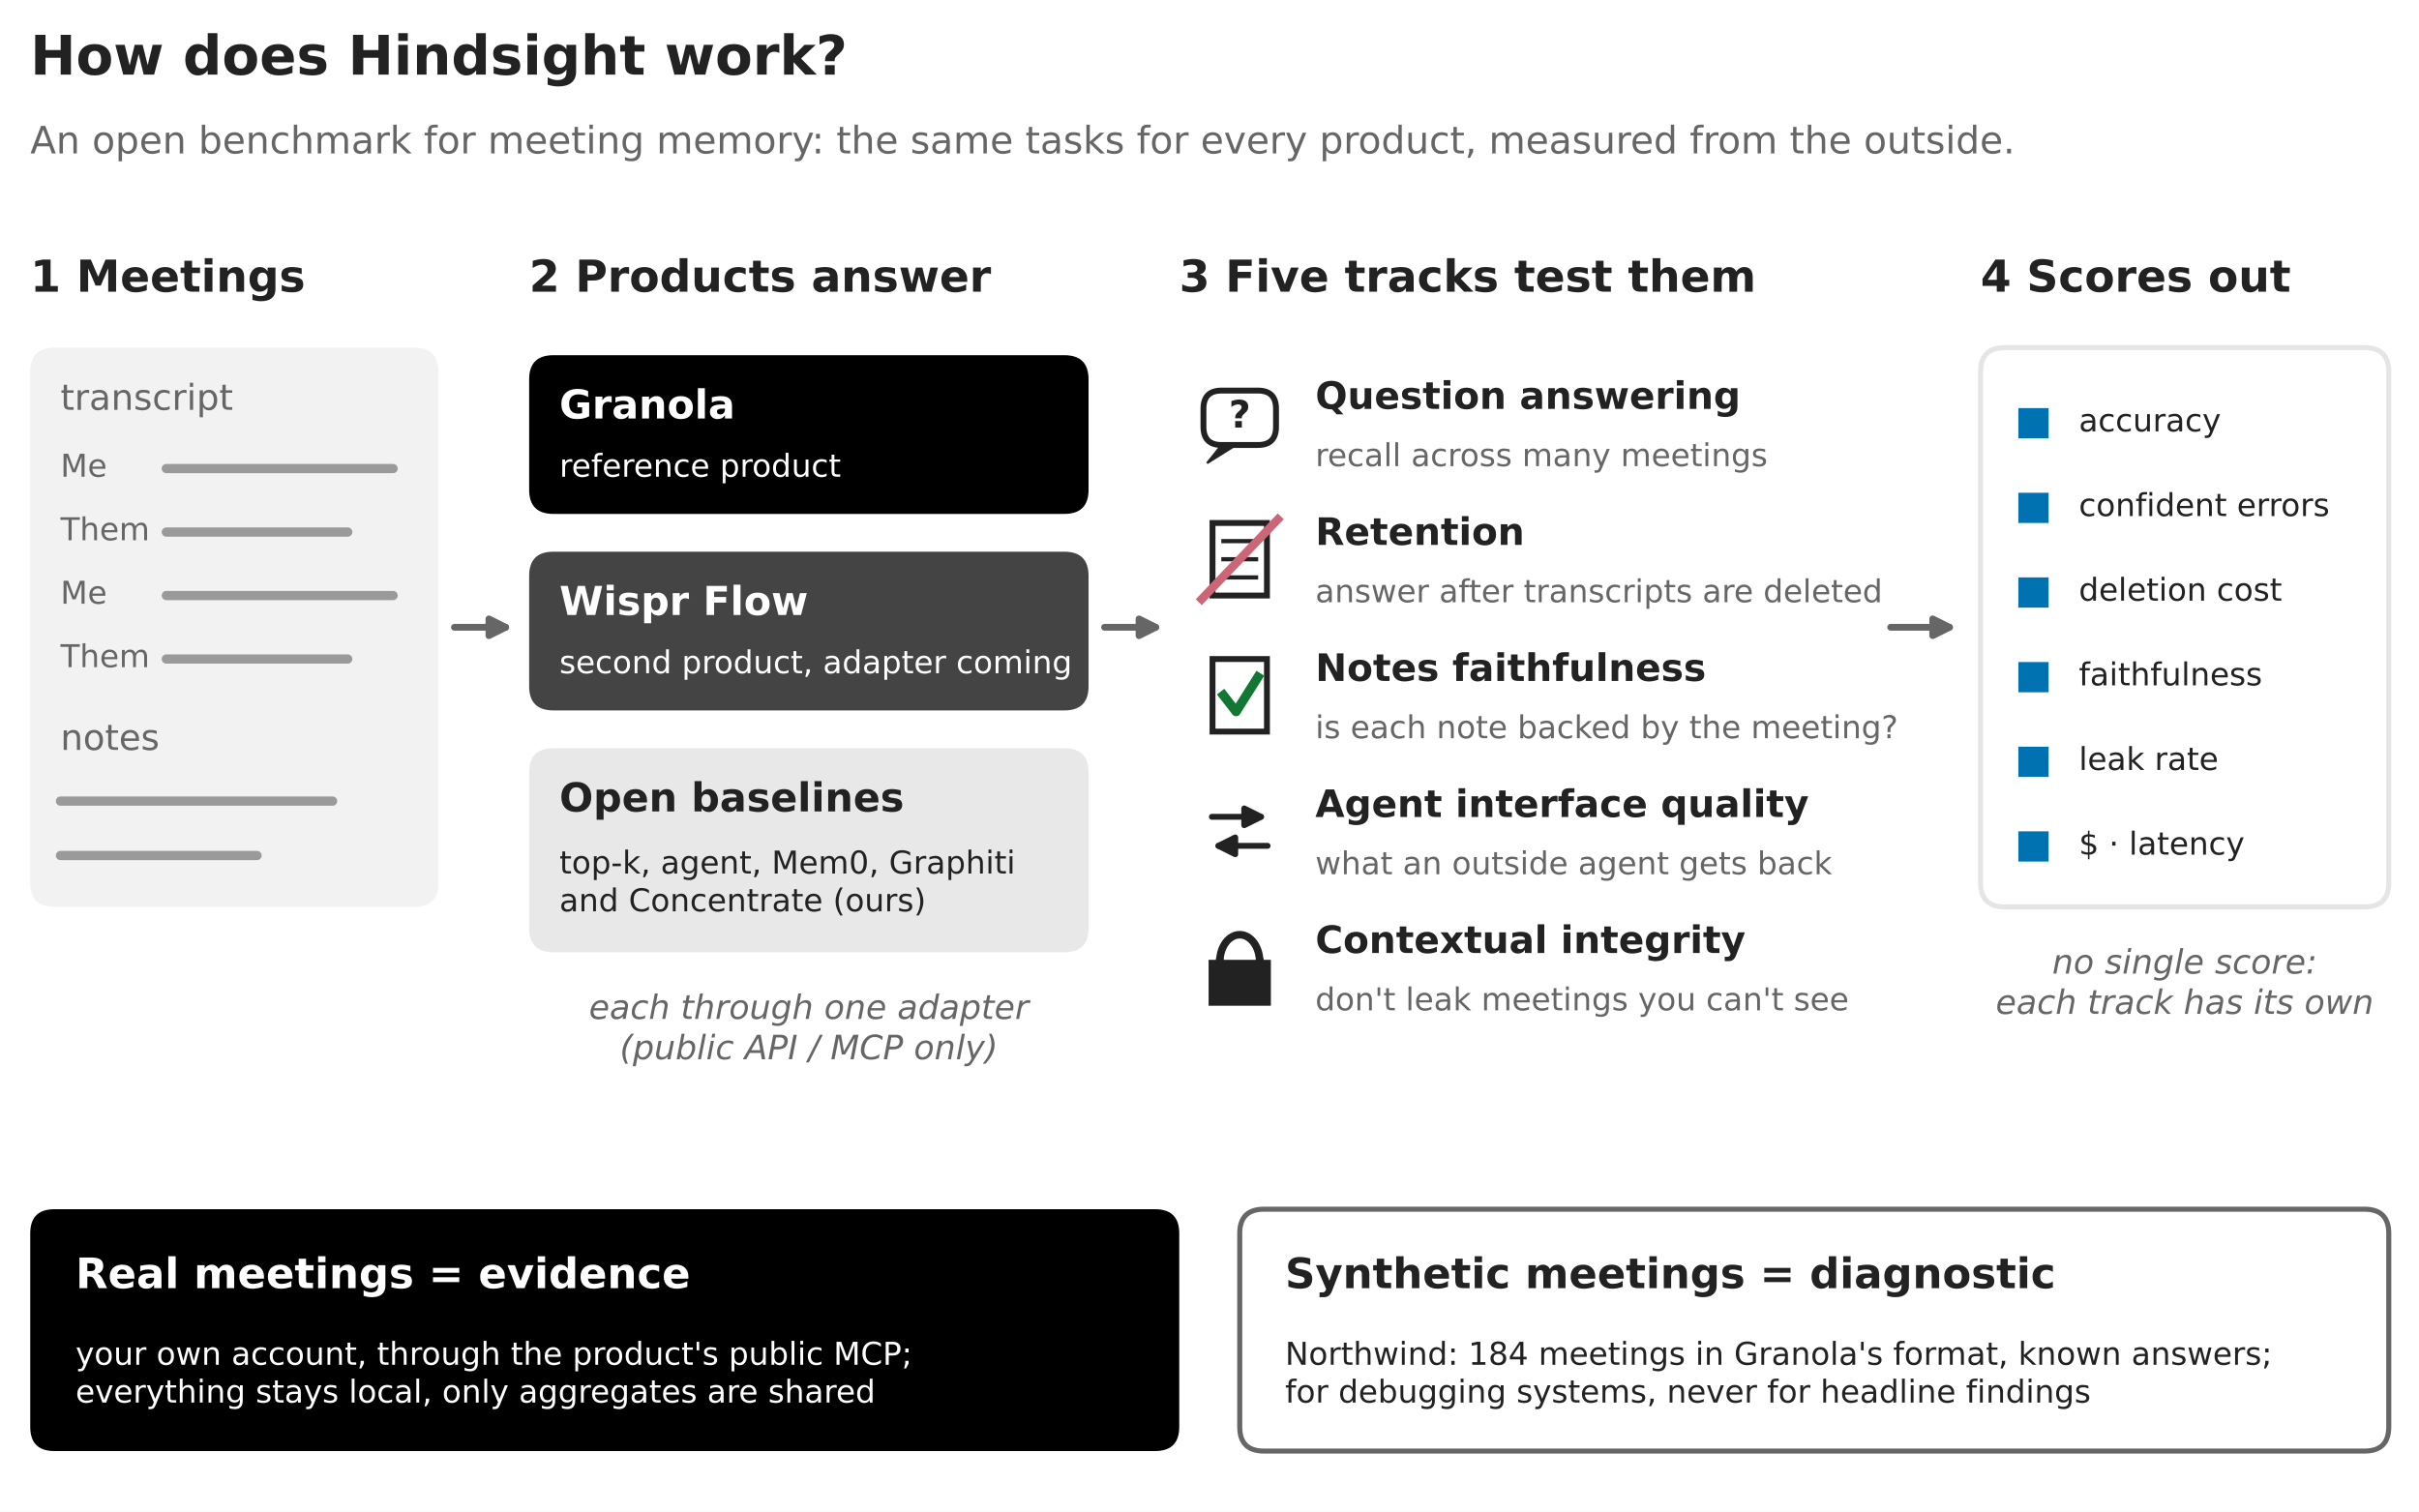
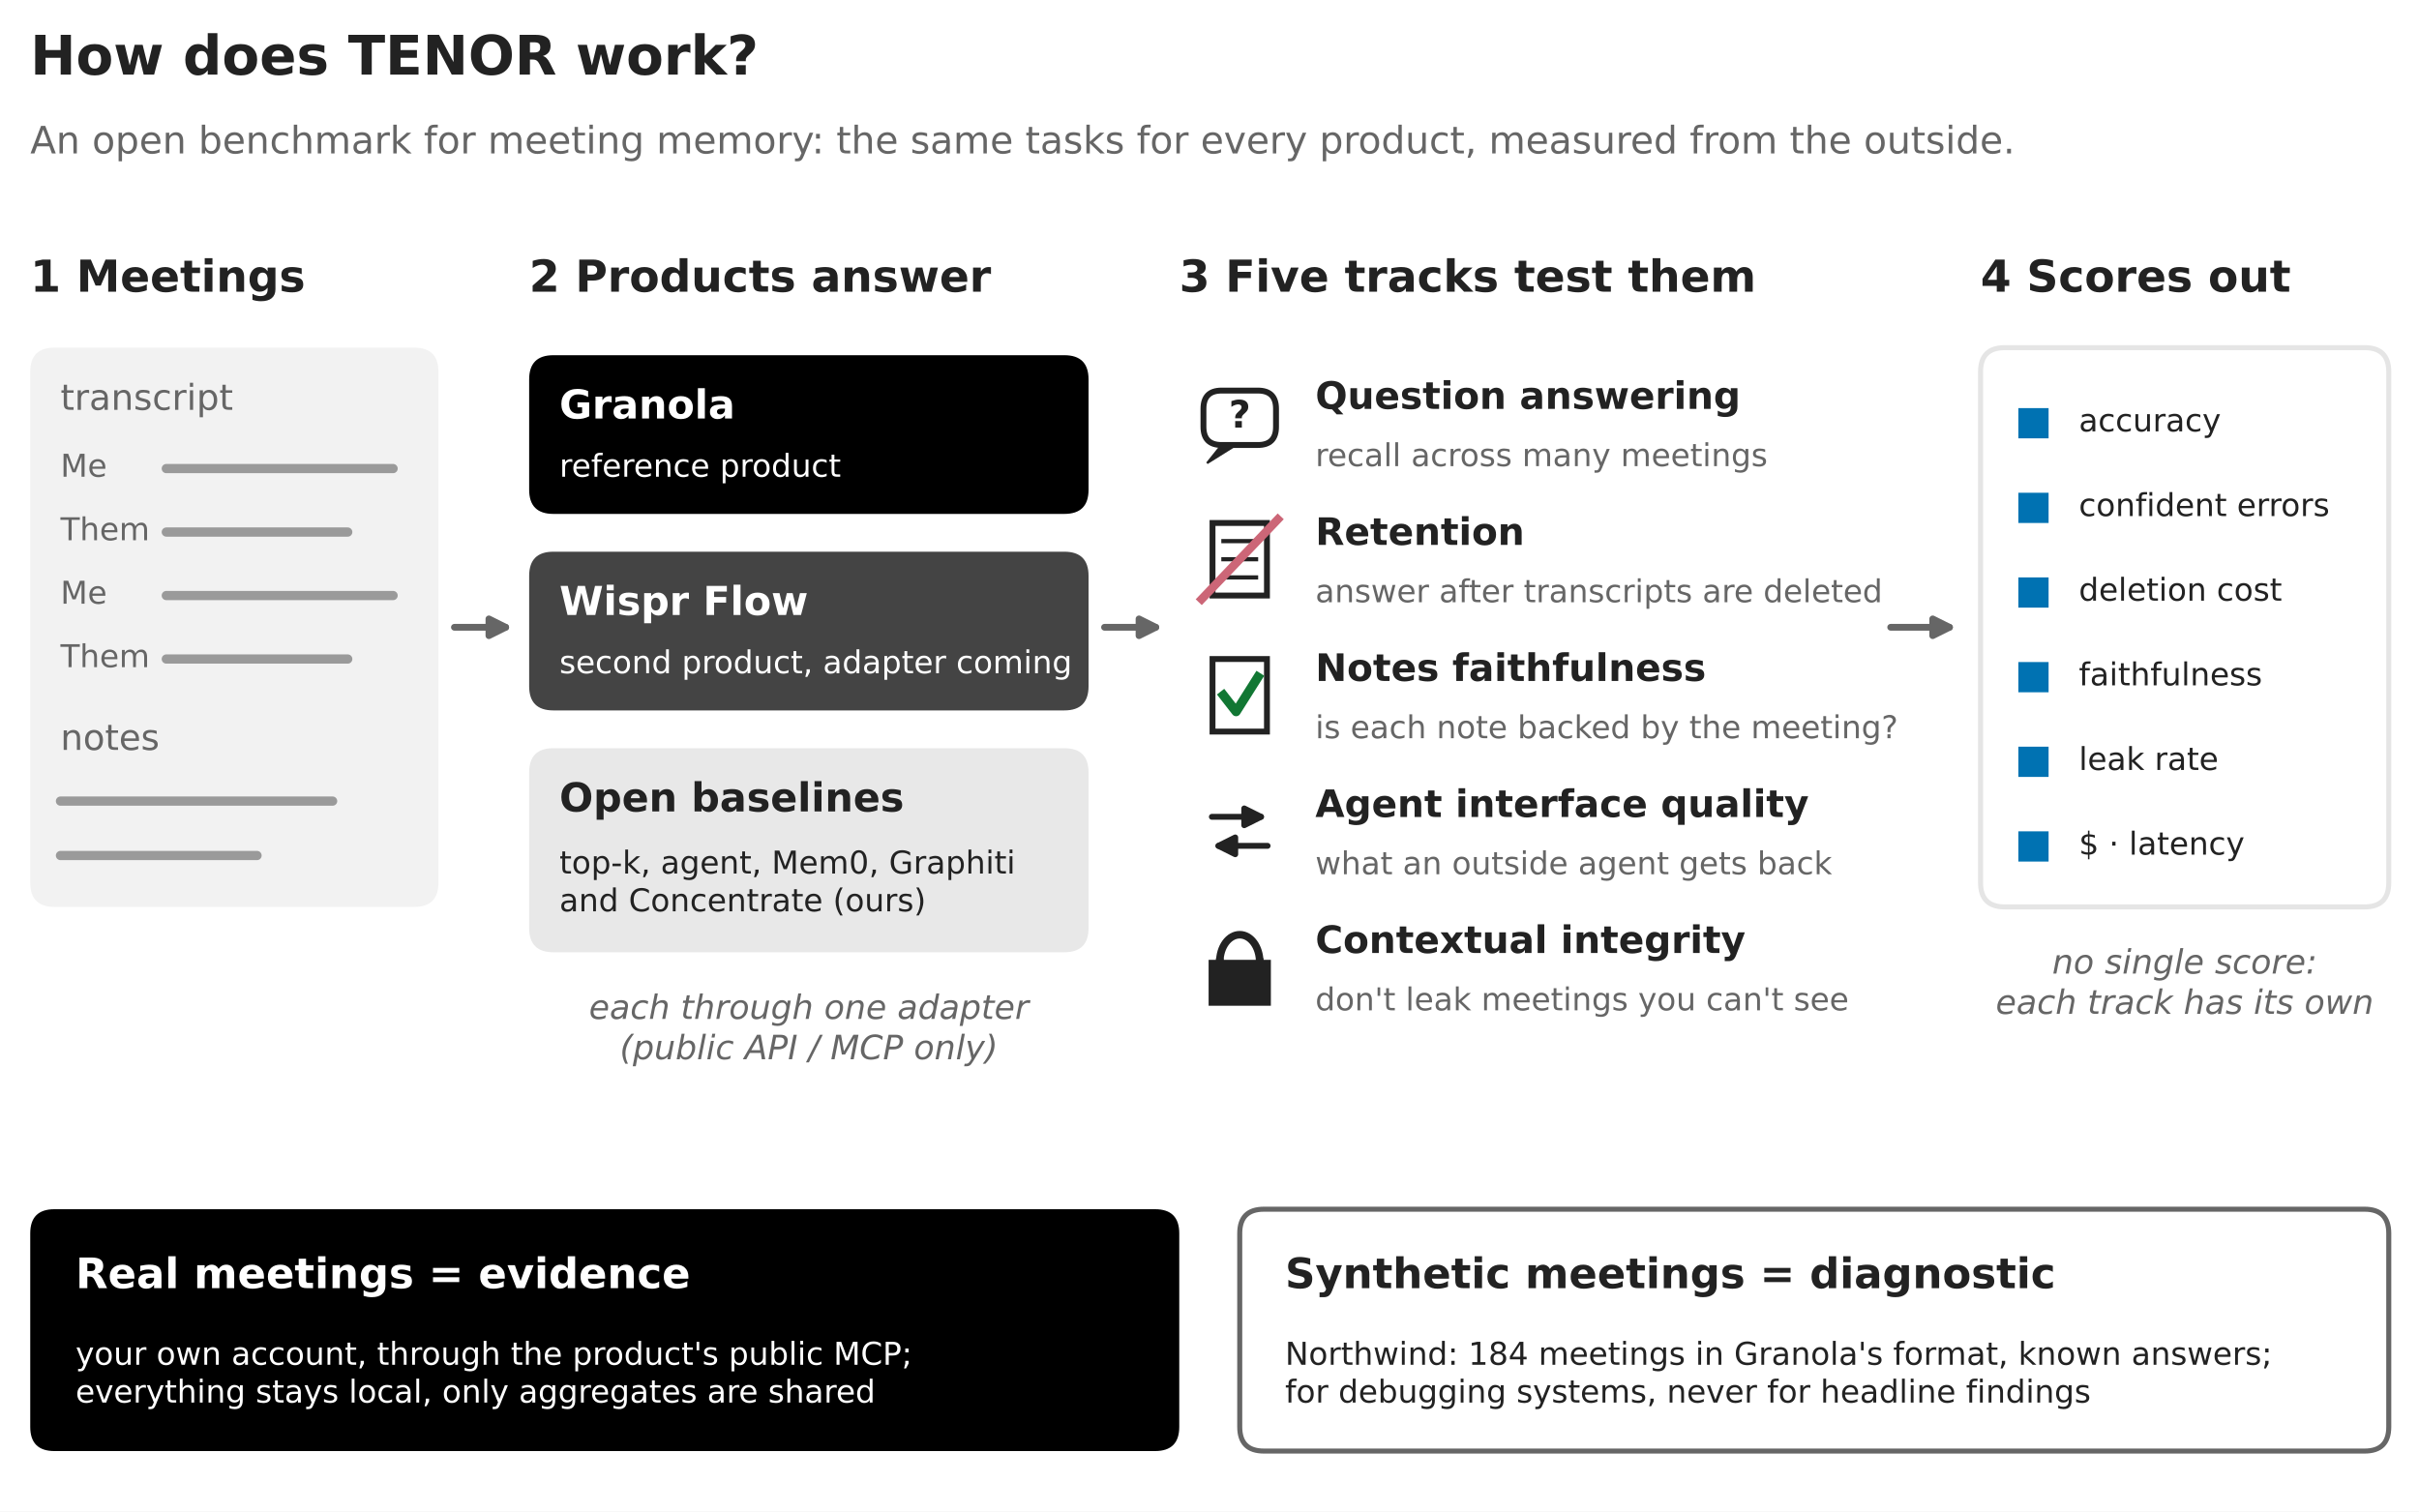
<svg xmlns="http://www.w3.org/2000/svg" width="576pt" height="360pt" viewBox="0 0 576 360" version="1.1">
  <defs>
    <style type="text/css">*{stroke-linejoin: round; stroke-linecap: butt}</style>
  </defs>
  <g id="figure_1">
    <g id="patch_1">
      <path d="M 0 360  L 576 360  L 576 0  L 0 0  z " style="fill: #ffffff" />
    </g>
    <g id="axes_1">
      <g id="patch_2">
        <path d="M 12.96 216  L 98.64 216  Q 104.4 216 104.4 210.24  L 104.4 88.56  Q 104.4 82.8 98.64 82.8  L 12.96 82.8  Q 7.2 82.8 7.2 88.56  L 7.2 210.24  Q 7.2 216 12.96 216  z " clip-path="url(#p699081e820)" style="fill: #f2f2f2" />
      </g>
      <g id="patch_3">
        <path d="M 131.76 122.4  L 253.44 122.4  Q 259.2 122.4 259.2 116.64  L 259.2 90.36  Q 259.2 84.6 253.44 84.6  L 131.76 84.6  Q 126 84.6 126 90.36  L 126 116.64  Q 126 122.4 131.76 122.4  z " clip-path="url(#p699081e820)" />
      </g>
      <g id="patch_4">
        <path d="M 131.76 169.2  L 253.44 169.2  Q 259.2 169.2 259.2 163.44  L 259.2 137.16  Q 259.2 131.4 253.44 131.4  L 131.76 131.4  Q 126 131.4 126 137.16  L 126 163.44  Q 126 169.2 131.76 169.2  z " clip-path="url(#p699081e820)" style="fill: #444444" />
      </g>
      <g id="patch_5">
        <path d="M 131.76 226.8  L 253.44 226.8  Q 259.2 226.8 259.2 221.04  L 259.2 183.96  Q 259.2 178.2 253.44 178.2  L 131.76 178.2  Q 126 178.2 126 183.96  L 126 221.04  Q 126 226.8 131.76 226.8  z " clip-path="url(#p699081e820)" style="fill: #e8e8e8" />
      </g>
      <g id="patch_6">
        <path d="M 290.88 105.984  L 299.52 105.984  Q 303.84 105.984 303.84 101.664  L 303.84 97.344  Q 303.84 93.024 299.52 93.024  L 290.88 93.024  Q 286.56 93.024 286.56 97.344  L 286.56 101.664  Q 286.56 105.984 290.88 105.984  L 290.88 105.984  z " clip-path="url(#p699081e820)" style="fill: none; stroke: #222222; stroke-width: 1.4; stroke-linejoin: miter" />
      </g>
      <g id="patch_7">
        <path d="M 290.88 105.984  L 287.424 110.304  L 294.336 105.984  z " clip-path="url(#p699081e820)" style="fill: #222222; stroke: #222222; stroke-width: 0.5; stroke-linejoin: miter" />
      </g>
      <g id="patch_8">
        <path d="M 288.72 141.84  L 301.68 141.84  L 301.68 124.56  L 288.72 124.56  L 288.72 141.84  z " clip-path="url(#p699081e820)" style="fill: none; stroke: #222222; stroke-width: 1.4; stroke-linejoin: miter" />
      </g>
      <g id="patch_9">
        <path d="M 288.72 174.24  L 301.68 174.24  L 301.68 156.96  L 288.72 156.96  L 288.72 174.24  z " clip-path="url(#p699081e820)" style="fill: none; stroke: #222222; stroke-width: 1.4; stroke-linejoin: miter" />
      </g>
      <g id="patch_10">
        <path d="M 288.288 239.04  L 302.112 239.04  L 302.112 229.104  L 288.288 229.104  z " clip-path="url(#p699081e820)" style="fill: #222222; stroke: #222222; stroke-linejoin: miter" />
      </g>
      <g id="patch_11">
        <path d="M 299.952 229.104  C 299.952 227.386 299.451 225.737 298.56 224.522  C 297.669 223.307 296.46 222.624 295.2 222.624  C 293.94 222.624 292.731 223.307 291.84 224.522  C 290.949 225.737 290.448 227.386 290.448 229.104  " clip-path="url(#p699081e820)" style="fill: none; stroke: #222222; stroke-width: 1.8; stroke-linejoin: miter" />
      </g>
      <g id="patch_12">
        <path d="M 477.36 216  L 563.04 216  Q 568.8 216 568.8 210.24  L 568.8 88.56  Q 568.8 82.8 563.04 82.8  L 477.36 82.8  Q 471.6 82.8 471.6 88.56  L 471.6 210.24  Q 471.6 216 477.36 216  z " clip-path="url(#p699081e820)" style="fill: #ffffff; stroke: #e5e5e5; stroke-width: 1.2; stroke-linejoin: miter" />
      </g>
      <g id="patch_13">
        <path d="M 480.6 104.4  L 487.8 104.4  L 487.8 97.2  L 480.6 97.2  z " clip-path="url(#p699081e820)" style="fill: #0072b2" />
      </g>
      <g id="patch_14">
        <path d="M 480.6 124.56  L 487.8 124.56  L 487.8 117.36  L 480.6 117.36  z " clip-path="url(#p699081e820)" style="fill: #0072b2" />
      </g>
      <g id="patch_15">
        <path d="M 480.6 144.72  L 487.8 144.72  L 487.8 137.52  L 480.6 137.52  z " clip-path="url(#p699081e820)" style="fill: #0072b2" />
      </g>
      <g id="patch_16">
        <path d="M 480.6 164.88  L 487.8 164.88  L 487.8 157.68  L 480.6 157.68  z " clip-path="url(#p699081e820)" style="fill: #0072b2" />
      </g>
      <g id="patch_17">
        <path d="M 480.6 185.04  L 487.8 185.04  L 487.8 177.84  L 480.6 177.84  z " clip-path="url(#p699081e820)" style="fill: #0072b2" />
      </g>
      <g id="patch_18">
        <path d="M 480.6 205.2  L 487.8 205.2  L 487.8 198  L 480.6 198  z " clip-path="url(#p699081e820)" style="fill: #0072b2" />
      </g>
      <g id="patch_19">
        <path d="M 12.96 345.6  L 275.04 345.6  Q 280.8 345.6 280.8 339.84  L 280.8 293.76  Q 280.8 288 275.04 288  L 12.96 288  Q 7.2 288 7.2 293.76  L 7.2 339.84  Q 7.2 345.6 12.96 345.6  z " clip-path="url(#p699081e820)" />
      </g>
      <g id="patch_20">
        <path d="M 300.96 345.6  L 563.04 345.6  Q 568.8 345.6 568.8 339.84  L 568.8 293.76  Q 568.8 288 563.04 288  L 300.96 288  Q 295.2 288 295.2 293.76  L 295.2 339.84  Q 295.2 345.6 300.96 345.6  z " clip-path="url(#p699081e820)" style="fill: #ffffff; stroke: #666666; stroke-width: 1.2; stroke-linejoin: miter" />
      </g>
      <g id="line2d_1">
        <path d="M 39.6 111.6  L 93.6 111.6  " clip-path="url(#p699081e820)" style="fill: none; stroke: #9a9a9a; stroke-width: 2.2; stroke-linecap: round" />
      </g>
      <g id="line2d_2">
        <path d="M 39.6 126.72  L 82.8 126.72  " clip-path="url(#p699081e820)" style="fill: none; stroke: #9a9a9a; stroke-width: 2.2; stroke-linecap: round" />
      </g>
      <g id="line2d_3">
        <path d="M 39.6 141.84  L 93.6 141.84  " clip-path="url(#p699081e820)" style="fill: none; stroke: #9a9a9a; stroke-width: 2.2; stroke-linecap: round" />
      </g>
      <g id="line2d_4">
        <path d="M 39.6 156.96  L 82.8 156.96  " clip-path="url(#p699081e820)" style="fill: none; stroke: #9a9a9a; stroke-width: 2.2; stroke-linecap: round" />
      </g>
      <g id="line2d_5">
        <path d="M 14.4 190.8  L 79.2 190.8  " clip-path="url(#p699081e820)" style="fill: none; stroke: #9a9a9a; stroke-width: 2.2; stroke-linecap: round" />
      </g>
      <g id="line2d_6">
        <path d="M 14.4 203.76  L 61.2 203.76  " clip-path="url(#p699081e820)" style="fill: none; stroke: #9a9a9a; stroke-width: 2.2; stroke-linecap: round" />
      </g>
      <g id="line2d_7">
        <path d="M 291.312 128.88  L 299.088 128.88  " clip-path="url(#p699081e820)" style="fill: none; stroke: #222222; stroke-linecap: square" />
      </g>
      <g id="line2d_8">
        <path d="M 291.312 133.2  L 299.088 133.2  " clip-path="url(#p699081e820)" style="fill: none; stroke: #222222; stroke-linecap: square" />
      </g>
      <g id="line2d_9">
        <path d="M 291.312 137.52  L 299.088 137.52  " clip-path="url(#p699081e820)" style="fill: none; stroke: #222222; stroke-linecap: square" />
      </g>
      <g id="line2d_10">
        <path d="M 286.128 142.704  L 304.272 123.696  " clip-path="url(#p699081e820)" style="fill: none; stroke: #cc6677; stroke-width: 2; stroke-linecap: square" />
      </g>
      <g id="line2d_11">
        <path d="M 291.312 165.6  L 294.336 169.488  L 299.52 161.28  " clip-path="url(#p699081e820)" style="fill: none; stroke: #117733; stroke-width: 2.2; stroke-linecap: square" />
      </g>
      <g id="line2d_12">
        <path d="M 290.448 229.104  L 290.448 230.4  " clip-path="url(#p699081e820)" style="fill: none; stroke: #222222; stroke-width: 1.8; stroke-linecap: square" />
      </g>
      <g id="line2d_13">
        <path d="M 299.952 229.104  L 299.952 230.4  " clip-path="url(#p699081e820)" style="fill: none; stroke: #222222; stroke-width: 1.8; stroke-linecap: square" />
      </g>
      <g id="text_1">
        <text style="font-weight: 700; font-size: 10.5px; font-family: 'DejaVu Sans', 'Helvetica', 'Arial', sans-serif; text-anchor: start; fill: #222222" x="7.2" y="69.478" transform="rotate(-0 7.2 69.47754)">1  Meetings</text>
      </g>
      <g id="text_2">
        <text style="font-weight: 700; font-size: 10.5px; font-family: 'DejaVu Sans', 'Helvetica', 'Arial', sans-serif; text-anchor: start; fill: #222222" x="126" y="69.478" transform="rotate(-0 126 69.47754)">2  Products answer</text>
      </g>
      <g id="text_3">
        <text style="font-weight: 700; font-size: 10.5px; font-family: 'DejaVu Sans', 'Helvetica', 'Arial', sans-serif; text-anchor: start; fill: #222222" x="280.8" y="69.478" transform="rotate(-0 280.8 69.47754)">3  Five tracks test them</text>
      </g>
      <g id="text_4">
        <text style="font-weight: 700; font-size: 10.5px; font-family: 'DejaVu Sans', 'Helvetica', 'Arial', sans-serif; text-anchor: start; fill: #222222" x="471.6" y="69.478" transform="rotate(-0 471.6 69.47754)">4  Scores out</text>
      </g>
      <g id="text_5">
        <text style="font-size: 8.5px; font-family: 'DejaVu Sans', 'Helvetica', 'Arial', sans-serif; text-anchor: start; fill: #666666" x="14.4" y="97.608" transform="rotate(-0 14.4 97.60834)">transcript</text>
      </g>
      <g id="text_6">
        <text style="font-size: 7.5px; font-family: 'DejaVu Sans', 'Helvetica', 'Arial', sans-serif; text-anchor: start; fill: #666666" x="14.4" y="113.548" transform="rotate(-0 14.4 113.5482)">Me</text>
      </g>
      <g id="text_7">
        <text style="font-size: 7.5px; font-family: 'DejaVu Sans', 'Helvetica', 'Arial', sans-serif; text-anchor: start; fill: #666666" x="14.4" y="128.669" transform="rotate(-0 14.4 128.6685)">Them</text>
      </g>
      <g id="text_8">
        <text style="font-size: 7.5px; font-family: 'DejaVu Sans', 'Helvetica', 'Arial', sans-serif; text-anchor: start; fill: #666666" x="14.4" y="143.788" transform="rotate(-0 14.4 143.7882)">Me</text>
      </g>
      <g id="text_9">
        <text style="font-size: 7.5px; font-family: 'DejaVu Sans', 'Helvetica', 'Arial', sans-serif; text-anchor: start; fill: #666666" x="14.4" y="158.909" transform="rotate(-0 14.4 158.9085)">Them</text>
      </g>
      <g id="text_10">
        <text style="font-size: 8.5px; font-family: 'DejaVu Sans', 'Helvetica', 'Arial', sans-serif; text-anchor: start; fill: #666666" x="14.4" y="178.608" transform="rotate(-0 14.4 178.608)">notes</text>
      </g>
      <g id="text_11">
        <text style="font-weight: 700; font-size: 9.5px; font-family: 'DejaVu Sans', 'Helvetica', 'Arial', sans-serif; text-anchor: start; fill: #ffffff" x="133.2" y="99.668" transform="rotate(-0 133.2 99.66814)">Granola</text>
      </g>
      <g id="text_12">
        <text style="font-size: 7.5px; font-family: 'DejaVu Sans', 'Helvetica', 'Arial', sans-serif; text-anchor: start; fill: #ffffff" x="133.2" y="113.549" transform="rotate(-0 133.2 113.5485)">reference product</text>
      </g>
      <g id="text_13">
        <text style="font-weight: 700; font-size: 9.5px; font-family: 'DejaVu Sans', 'Helvetica', 'Arial', sans-serif; text-anchor: start; fill: #ffffff" x="133.2" y="146.468" transform="rotate(-0 133.2 146.4681)">Wispr Flow</text>
      </g>
      <g id="text_14">
        <text style="font-size: 7.5px; font-family: 'DejaVu Sans', 'Helvetica', 'Arial', sans-serif; text-anchor: start; fill: #ffffff" x="133.2" y="160.349" transform="rotate(-0 133.2 160.3485)">second product, adapter coming</text>
      </g>
      <g id="text_15">
        <text style="font-weight: 700; font-size: 9.5px; font-family: 'DejaVu Sans', 'Helvetica', 'Arial', sans-serif; text-anchor: start; fill: #222222" x="133.2" y="193.268" transform="rotate(-0 133.2 193.2681)">Open baselines</text>
      </g>
      <g id="text_16">
        <text style="font-size: 7.5px; font-family: 'DejaVu Sans', 'Helvetica', 'Arial', sans-serif; fill: #222222" transform="translate(133.2 208.0475)">top-k, agent, Mem0, Graphiti</text>
        <text style="font-size: 7.5px; font-family: 'DejaVu Sans', 'Helvetica', 'Arial', sans-serif; fill: #222222" transform="translate(133.2 217.0496)">and Concentrate (ours)</text>
      </g>
      <g id="text_17">
        <text style="font-style: italic; font-size: 8px; font-family: 'DejaVu Sans', 'Helvetica', 'Arial', sans-serif; fill: #666666" transform="translate(140.2363 242.6795)">each through one adapter</text>
        <text style="font-style: italic; font-size: 8px; font-family: 'DejaVu Sans', 'Helvetica', 'Arial', sans-serif; fill: #666666" transform="translate(147.565 252.2817)">(public API / MCP only)</text>
      </g>
      <g id="patch_21">
        <path d="M 108.2 149.4  Q 115.202 149.4 120.415 149.4  " style="fill: none; stroke: #666666; stroke-width: 1.6; stroke-linecap: round" />
        <path d="M 116.415 147.4  L 120.415 149.4  L 116.415 151.4  z " style="fill: #666666; stroke: #666666; stroke-width: 1.6; stroke-linecap: round" />
      </g>
      <g id="text_18">
        <text style="font-weight: 700; font-size: 9px; font-family: 'DejaVu Sans', 'Helvetica', 'Arial', sans-serif; text-anchor: middle; fill: #222222" x="295.2" y="101.842" transform="rotate(-0 295.2 101.8419)">?</text>
      </g>
      <g id="text_19">
        <text style="font-weight: 700; font-size: 9px; font-family: 'DejaVu Sans', 'Helvetica', 'Arial', sans-serif; text-anchor: start; fill: #222222" x="313.2" y="97.378" transform="rotate(-0 313.2 97.37824)">Question answering</text>
      </g>
      <g id="text_20">
        <text style="font-size: 7.5px; font-family: 'DejaVu Sans', 'Helvetica', 'Arial', sans-serif; text-anchor: start; fill: #666666" x="313.2" y="111.029" transform="rotate(-0 313.2 111.0285)">recall across many meetings</text>
      </g>
      <g id="text_21">
        <text style="font-weight: 700; font-size: 9px; font-family: 'DejaVu Sans', 'Helvetica', 'Arial', sans-serif; text-anchor: start; fill: #222222" x="313.2" y="129.778" transform="rotate(-0 313.2 129.7782)">Retention</text>
      </g>
      <g id="text_22">
        <text style="font-size: 7.5px; font-family: 'DejaVu Sans', 'Helvetica', 'Arial', sans-serif; text-anchor: start; fill: #666666" x="313.2" y="143.429" transform="rotate(-0 313.2 143.4285)">answer after transcripts are deleted</text>
      </g>
      <g id="text_23">
        <text style="font-weight: 700; font-size: 9px; font-family: 'DejaVu Sans', 'Helvetica', 'Arial', sans-serif; text-anchor: start; fill: #222222" x="313.2" y="162.178" transform="rotate(-0 313.2 162.1782)">Notes faithfulness</text>
      </g>
      <g id="text_24">
        <text style="font-size: 7.5px; font-family: 'DejaVu Sans', 'Helvetica', 'Arial', sans-serif; text-anchor: start; fill: #666666" x="313.2" y="175.829" transform="rotate(-0 313.2 175.8285)">is each note backed by the meeting?</text>
      </g>
      <g id="patch_22">
        <path d="M 288.564 194.544  Q 295.201 194.544 300.272 194.544  " style="fill: none; stroke: #222222; stroke-width: 1.4; stroke-linecap: round" />
        <path d="M 296.272 192.544  L 300.272 194.544  L 296.272 196.544  z " style="fill: #222222; stroke: #222222; stroke-width: 1.4; stroke-linecap: round" />
      </g>
      <g id="patch_23">
        <path d="M 301.836 201.456  Q 295.199 201.456 290.128 201.456  " style="fill: none; stroke: #222222; stroke-width: 1.4; stroke-linecap: round" />
        <path d="M 294.128 203.456  L 290.128 201.456  L 294.128 199.456  z " style="fill: #222222; stroke: #222222; stroke-width: 1.4; stroke-linecap: round" />
      </g>
      <g id="text_25">
        <text style="font-weight: 700; font-size: 9px; font-family: 'DejaVu Sans', 'Helvetica', 'Arial', sans-serif; text-anchor: start; fill: #222222" x="313.2" y="194.578" transform="rotate(-0 313.2 194.5782)">Agent interface quality</text>
      </g>
      <g id="text_26">
        <text style="font-size: 7.5px; font-family: 'DejaVu Sans', 'Helvetica', 'Arial', sans-serif; text-anchor: start; fill: #666666" x="313.2" y="208.229" transform="rotate(-0 313.2 208.2285)">what an outside agent gets back</text>
      </g>
      <g id="text_27">
        <text style="font-weight: 700; font-size: 9px; font-family: 'DejaVu Sans', 'Helvetica', 'Arial', sans-serif; text-anchor: start; fill: #222222" x="313.2" y="226.978" transform="rotate(-0 313.2 226.9782)">Contextual integrity</text>
      </g>
      <g id="text_28">
        <text style="font-size: 7.5px; font-family: 'DejaVu Sans', 'Helvetica', 'Arial', sans-serif; text-anchor: start; fill: #666666" x="313.2" y="240.629" transform="rotate(-0 313.2 240.6285)">don't leak meetings you can't see</text>
      </g>
      <g id="patch_24">
        <path d="M 263 149.4  Q 270.002 149.4 275.215 149.4  " style="fill: none; stroke: #666666; stroke-width: 1.6; stroke-linecap: round" />
        <path d="M 271.215 147.4  L 275.215 149.4  L 271.215 151.4  z " style="fill: #666666; stroke: #666666; stroke-width: 1.6; stroke-linecap: round" />
      </g>
      <g id="text_29">
        <text style="font-size: 7.5px; font-family: 'DejaVu Sans', 'Helvetica', 'Arial', sans-serif; text-anchor: start; fill: #222222" x="495" y="102.748" transform="rotate(-0 495 102.7482)">accuracy</text>
      </g>
      <g id="text_30">
        <text style="font-size: 7.5px; font-family: 'DejaVu Sans', 'Helvetica', 'Arial', sans-serif; text-anchor: start; fill: #222222" x="495" y="122.909" transform="rotate(-0 495 122.9085)">confident errors</text>
      </g>
      <g id="text_31">
        <text style="font-size: 7.5px; font-family: 'DejaVu Sans', 'Helvetica', 'Arial', sans-serif; text-anchor: start; fill: #222222" x="495" y="143.069" transform="rotate(-0 495 143.0685)">deletion cost</text>
      </g>
      <g id="text_32">
        <text style="font-size: 7.5px; font-family: 'DejaVu Sans', 'Helvetica', 'Arial', sans-serif; text-anchor: start; fill: #222222" x="495" y="163.229" transform="rotate(-0 495 163.2285)">faithfulness</text>
      </g>
      <g id="text_33">
        <text style="font-size: 7.5px; font-family: 'DejaVu Sans', 'Helvetica', 'Arial', sans-serif; text-anchor: start; fill: #222222" x="495" y="183.389" transform="rotate(-0 495 183.3885)">leak rate</text>
      </g>
      <g id="text_34">
        <text style="font-size: 7.5px; font-family: 'DejaVu Sans', 'Helvetica', 'Arial', sans-serif; text-anchor: start; fill: #222222" x="495" y="203.549" transform="rotate(-0 495 203.5485)">$ · latency</text>
      </g>
      <g id="patch_25">
        <path d="M 450.196 149.4  Q 458.096 149.4 464.207 149.4  " style="fill: none; stroke: #666666; stroke-width: 1.6; stroke-linecap: round" />
        <path d="M 460.207 147.4  L 464.207 149.4  L 460.207 151.4  z " style="fill: #666666; stroke: #666666; stroke-width: 1.6; stroke-linecap: round" />
      </g>
      <g id="text_35">
        <text style="font-style: italic; font-size: 8px; font-family: 'DejaVu Sans', 'Helvetica', 'Arial', sans-serif; fill: #666666" transform="translate(488.6494 231.8795)">no single score:</text>
        <text style="font-style: italic; font-size: 8px; font-family: 'DejaVu Sans', 'Helvetica', 'Arial', sans-serif; fill: #666666" transform="translate(475.2019 241.4817)">each track has its own</text>
      </g>
      <g id="text_36">
        <text style="font-weight: 700; font-size: 10px; font-family: 'DejaVu Sans', 'Helvetica', 'Arial', sans-serif; text-anchor: start; fill: #ffffff" x="18" y="306.798" transform="rotate(-0 18 306.798)">Real meetings  =  evidence</text>
      </g>
      <g id="text_37">
        <text style="font-size: 7.5px; font-family: 'DejaVu Sans', 'Helvetica', 'Arial', sans-serif; fill: #ffffff" transform="translate(18 325.0475)">your own account, through the product's public MCP;</text>
        <text style="font-size: 7.5px; font-family: 'DejaVu Sans', 'Helvetica', 'Arial', sans-serif; fill: #ffffff" transform="translate(18 334.0496)">everything stays local, only aggregates are shared</text>
      </g>
      <g id="text_38">
        <text style="font-weight: 700; font-size: 10px; font-family: 'DejaVu Sans', 'Helvetica', 'Arial', sans-serif; text-anchor: start; fill: #222222" x="306" y="306.798" transform="rotate(-0 306 306.798)">Synthetic meetings  =  diagnostic</text>
      </g>
      <g id="text_39">
        <text style="font-size: 7.5px; font-family: 'DejaVu Sans', 'Helvetica', 'Arial', sans-serif; fill: #222222" transform="translate(306 325.0475)">Northwind: 184 meetings in Granola's format, known answers;</text>
        <text style="font-size: 7.5px; font-family: 'DejaVu Sans', 'Helvetica', 'Arial', sans-serif; fill: #222222" transform="translate(306 334.0496)">for debugging systems, never for headline findings</text>
      </g>
      <g id="text_40">
-         <text style="font-weight: 700; font-size: 13px; font-family: 'DejaVu Sans', 'Helvetica', 'Arial', sans-serif; text-anchor: start; fill: #222222" x="7.2" y="17.777" transform="rotate(-0 7.2 17.77746)">How does Hindsight work?</text>
+         <text style="font-weight: 700; font-size: 13px; font-family: 'DejaVu Sans', 'Helvetica', 'Arial', sans-serif; text-anchor: start; fill: #222222" x="7.2" y="17.777" transform="rotate(-0 7.2 17.77746)">How does TENOR work?</text>
      </g>
      <g id="text_41">
        <text style="font-size: 9px; font-family: 'DejaVu Sans', 'Helvetica', 'Arial', sans-serif; text-anchor: start; fill: #666666" x="7.2" y="36.538" transform="rotate(-0 7.2 36.53824)">An open benchmark for meeting memory: the same tasks for every product, measured from the outside.</text>
      </g>
    </g>
  </g>
  <defs>
    <clipPath id="p699081e820">
      <rect x="0" y="0" width="576" height="360" />
    </clipPath>
  </defs>
</svg>
